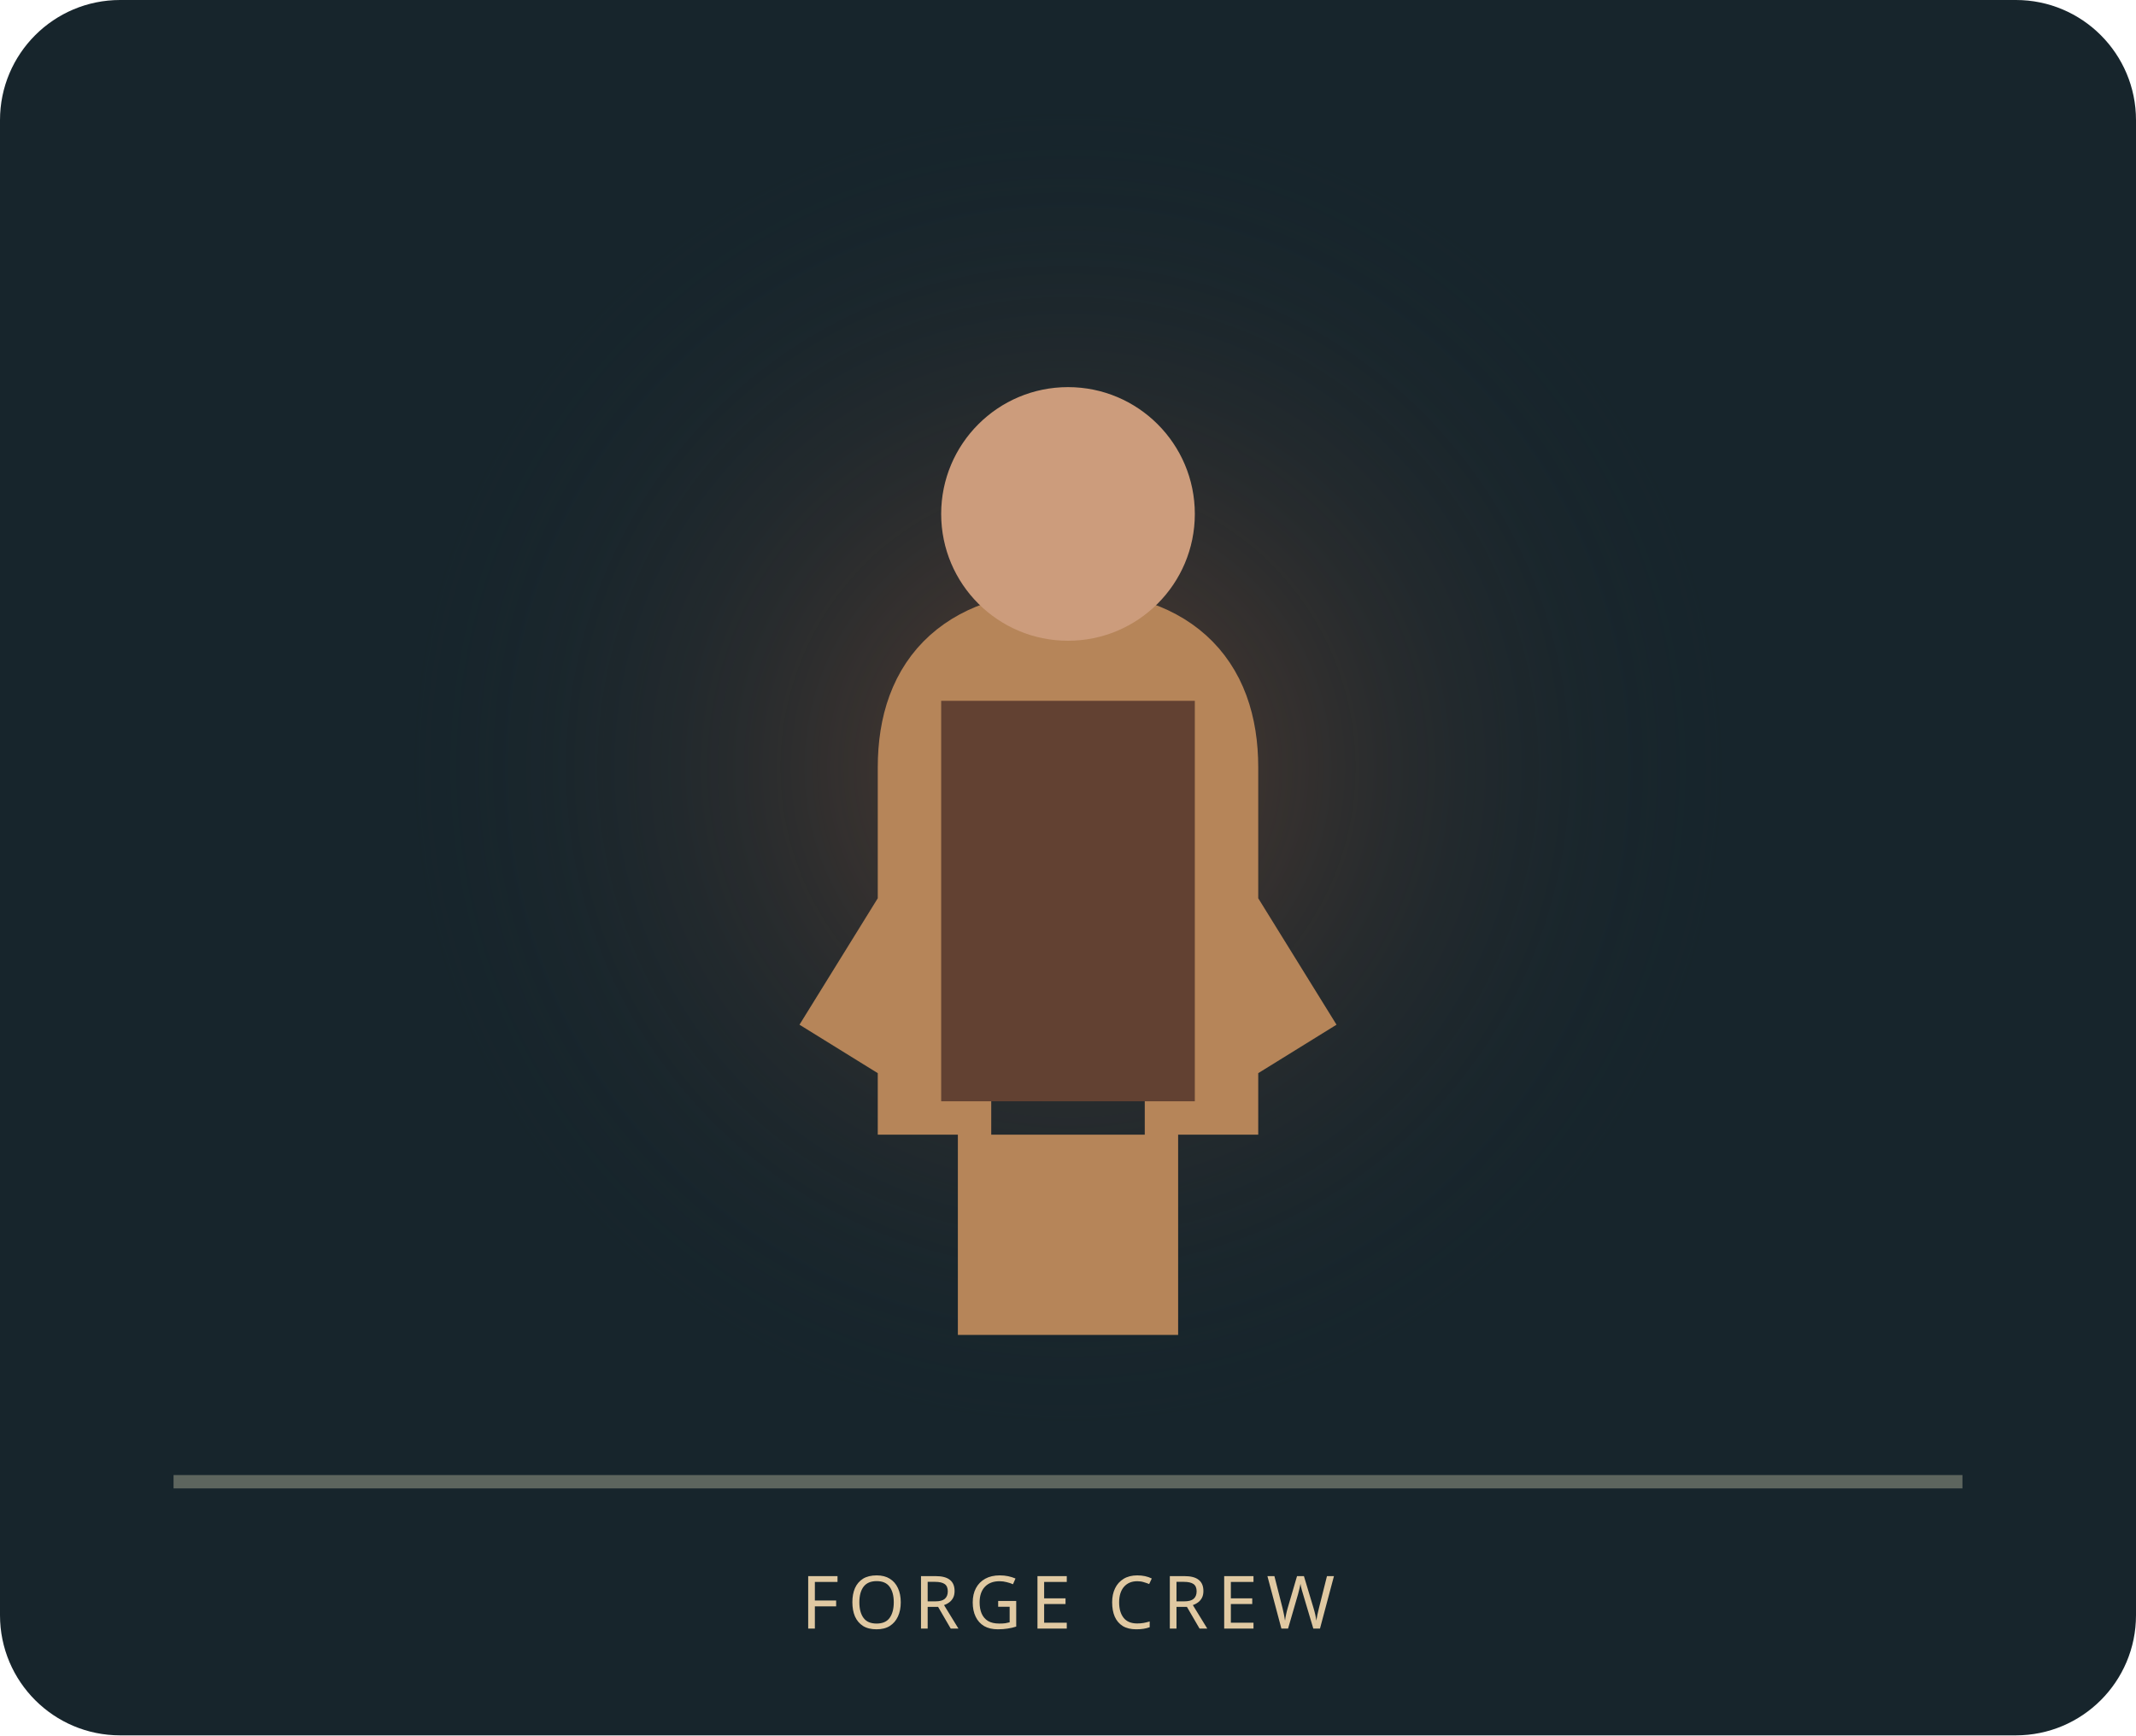
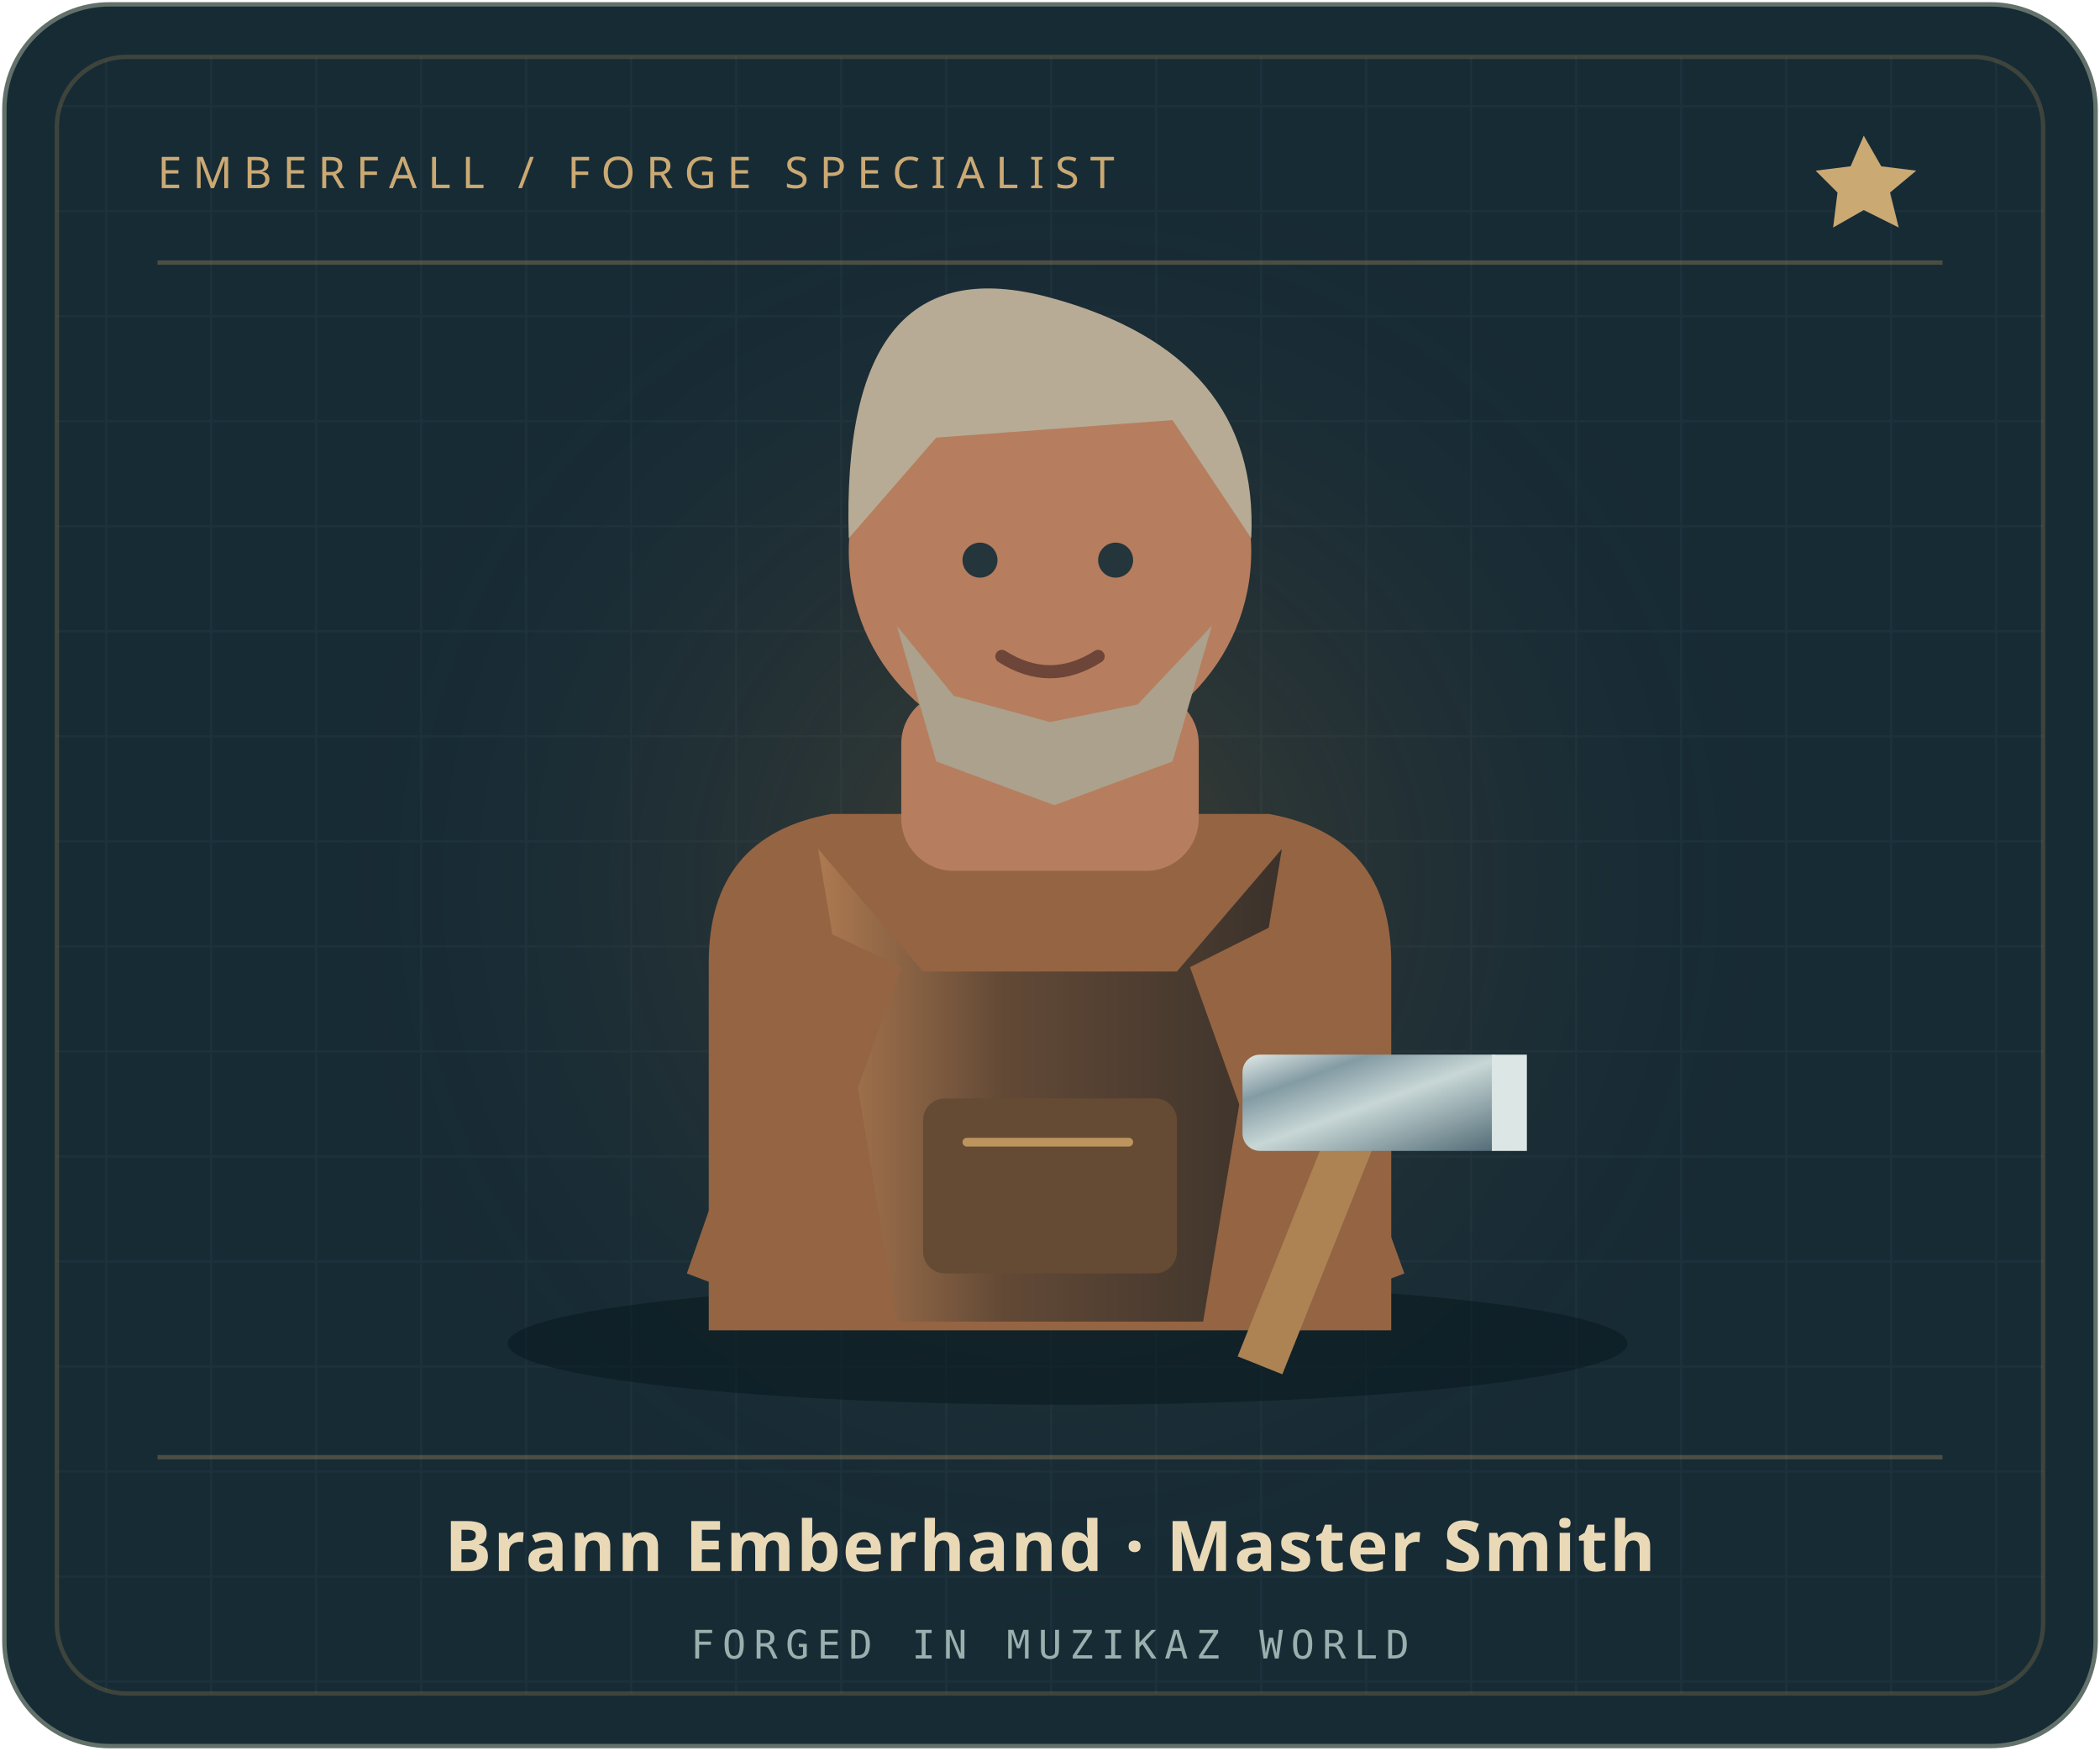
- <svg xmlns="http://www.w3.org/2000/svg" viewBox="0 0 320 260" role="img" aria-labelledby="title desc">
+ <svg xmlns="http://www.w3.org/2000/svg" viewBox="0 0 480 400" width="480" height="400" role="img" aria-labelledby="title desc" data-forge-artwork="forge-master-smith" data-artwork-version="metallurgy-v2">
  <defs>
-     <linearGradient id="steel" x2="1" y2="1">
-       <stop stop-color="#c3cdd0" />
-       <stop offset=".5" stop-color="#647782" />
-       <stop offset="1" stop-color="#adbbc0" />
+     <linearGradient id="steel" x1="0" y1="0" x2="1" y2="1">
+       <stop stop-color="#e1e9e6" />
+       <stop offset=".24" stop-color="#839ba4" />
+       <stop offset=".5" stop-color="#c8d7d6" />
+       <stop offset="1" stop-color="#4b6571" />
    </linearGradient>
-     <radialGradient id="glow">
-       <stop stop-color="#9c5838" stop-opacity=".5" />
-       <stop offset="1" stop-color="#17252c" stop-opacity="0" />
+     <linearGradient id="iron" x1="0" y1="0" x2="1" y2="1">
+       <stop stop-color="#70858c" />
+       <stop offset=".4" stop-color="#344851" />
+       <stop offset="1" stop-color="#182c36" />
+     </linearGradient>
+     <linearGradient id="bronze" x1="0" y1="0" x2="1" y2="1">
+       <stop stop-color="#f2d397" />
+       <stop offset=".25" stop-color="#c9a16b" />
+       <stop offset=".6" stop-color="#936032" />
+       <stop offset="1" stop-color="#d9b67a" />
+     </linearGradient>
+     <linearGradient id="wood" x1="0" y1="0" x2="1" y2=".3">
+       <stop stop-color="#b28b59" />
+       <stop offset=".4" stop-color="#785237" />
+       <stop offset=".6" stop-color="#9c714a" />
+       <stop offset="1" stop-color="#553a2c" />
+     </linearGradient>
+     <linearGradient id="leather">
+       <stop stop-color="#ad7950" />
+       <stop offset=".4" stop-color="#624936" />
+       <stop offset="1" stop-color="#3b322b" />
+     </linearGradient>
+     <linearGradient id="brick" x1="0" y1="0" x2="1" y2="1">
+       <stop stop-color="#9d7353" />
+       <stop offset="1" stop-color="#4f4036" />
+     </linearGradient>
+     <linearGradient id="stone">
+       <stop stop-color="#d0c6ac" />
+       <stop offset=".5" stop-color="#8e9288" />
+       <stop offset="1" stop-color="#5d6a6b" />
+     </linearGradient>
+     <linearGradient id="water" x1="0" y1="0" x2="1" y2="1">
+       <stop stop-color="#a0cbd0" />
+       <stop offset=".55" stop-color="#528596" />
+       <stop offset="1" stop-color="#2d5769" />
+     </linearGradient>
+     <linearGradient id="canvas">
+       <stop stop-color="#dfc896" />
+       <stop offset="1" stop-color="#94764f" />
+     </linearGradient>
+     <linearGradient id="fire" x1="0" y1="1" x2="0" y2="0">
+       <stop stop-color="#d64e1f" />
+       <stop offset=".5" stop-color="#ffab47" />
+       <stop offset="1" stop-color="#fff0b0" />
+     </linearGradient>
+     <radialGradient id="aura">
+       <stop stop-color="#bc7c3540" />
+       <stop offset="1" stop-color="#1c2c34" stop-opacity="0" />
    </radialGradient>
+     <pattern id="grid" width="24" height="24" patternUnits="userSpaceOnUse">
+       <path d="M24 0H0v24" fill="none" stroke="#9bb9bb0b" />
+     </pattern>
  </defs>
-   <rect width="320" height="260" rx="18" fill="#17252c" />
-   <circle cx="160" cy="115" r="100" fill="url(#glow)" />
-   <path d="M26 222h268" stroke="#5d655e" stroke-width="2" />
-   <path d="M140 170v-55q0-18 20-18t20 18v55m-40-33-13 21m53-21 13 21M152 170v30m16-30v30" stroke="#b68559" stroke-width="17" fill="none" />
-   <circle cx="160" cy="77" r="19" fill="#cc9c7c" />
-   <path d="M141 105h38v60h-38z" fill="#624132" />
-   <text x="160" y="244" text-anchor="middle" font-family="sans-serif" font-size="11" letter-spacing="1.3" fill="#e0c9a2">FORGE CREW</text>
+   <rect x="1" y="1" width="478" height="398" rx="24" fill="#172b35" stroke="#62716a" />
+   <rect x="13" y="13" width="454" height="374" rx="16" fill="url(#grid)" stroke="#bf98553b" />
+   <circle cx="242" cy="202" r="169" fill="url(#aura)" />
+   <path d="M36 60h408M36 333h408" stroke="#b4946055" />
+   <text x="36" y="43" font-family="sans-serif" font-size="10" letter-spacing="2.5" fill="#cba973">EMBERFALL / FORGE SPECIALIST</text>
+   <path d="m426 31 4 7 8 1-6 5 2 8-8-4-7 4 1-8-5-5 8-1z" fill="#cba973" />
+   <ellipse cx="244" cy="307" rx="128" ry="14" fill="#07171d" opacity=".55" />
+   <g data-forge-drawing="forge-master-smith">
+     <path d="M162 304v-84q0-29 28-34h100q28 5 28 34v84z" fill="#956442" />
+     <path d="M187 194l18 108h70l18-108-24 28h-58z" fill="url(#leather)" />
+     <rect x="206" y="158" width="68" height="41" fill="#b67e5e" rx="12" />
+     <circle cx="240" cy="126" r="46" fill="#b67e5e" />
+     <path d="M194 123q-2-68 46-55t46 55l-18-27-54 4z" fill="#b7ab95" />
+     <circle cx="224" cy="128" r="4" fill="#24353b" />
+     <circle cx="255" cy="128" r="4" fill="#24353b" />
+     <path d="M229 150q11 7 22 0" fill="none" stroke="#6d4539" stroke-width="3" stroke-linecap="round" />
+     <path d="M185 211l-28 80 21 8 28-78M292 211l29 80-21 8-28-78" fill="#956442" />
+     <rect x="211" y="251" width="58" height="40" fill="#654b34" rx="5" />
+     <path d="M221 261L258 261" fill="none" stroke="#bd945e" stroke-width="2" stroke-linecap="round" />
+     <path d="M205 143l9 31 27 10 27-10 9-31-17 18-20 4-22-6z" fill="#aba18d" />
+     <path d="M310 257l-22 55" fill="none" stroke="#ad8354" stroke-width="11" />
+     <rect x="284" y="241" width="61" height="22" fill="url(#steel)" rx="4" />
+     <rect x="341" y="241" width="8" height="22" fill="#dce6e4" />
+   </g>
+   <text x="240" y="359" text-anchor="middle" font-family="sans-serif" font-size="16" font-weight="600" letter-spacing=".4" fill="#e9d9b6">Brann Emberhand · Master Smith</text>
+   <text x="240" y="379" text-anchor="middle" font-family="monospace" font-size="9" letter-spacing="1.8" fill="#99b0ae">FORGED IN MUZIKAZ WORLD</text>
</svg>
